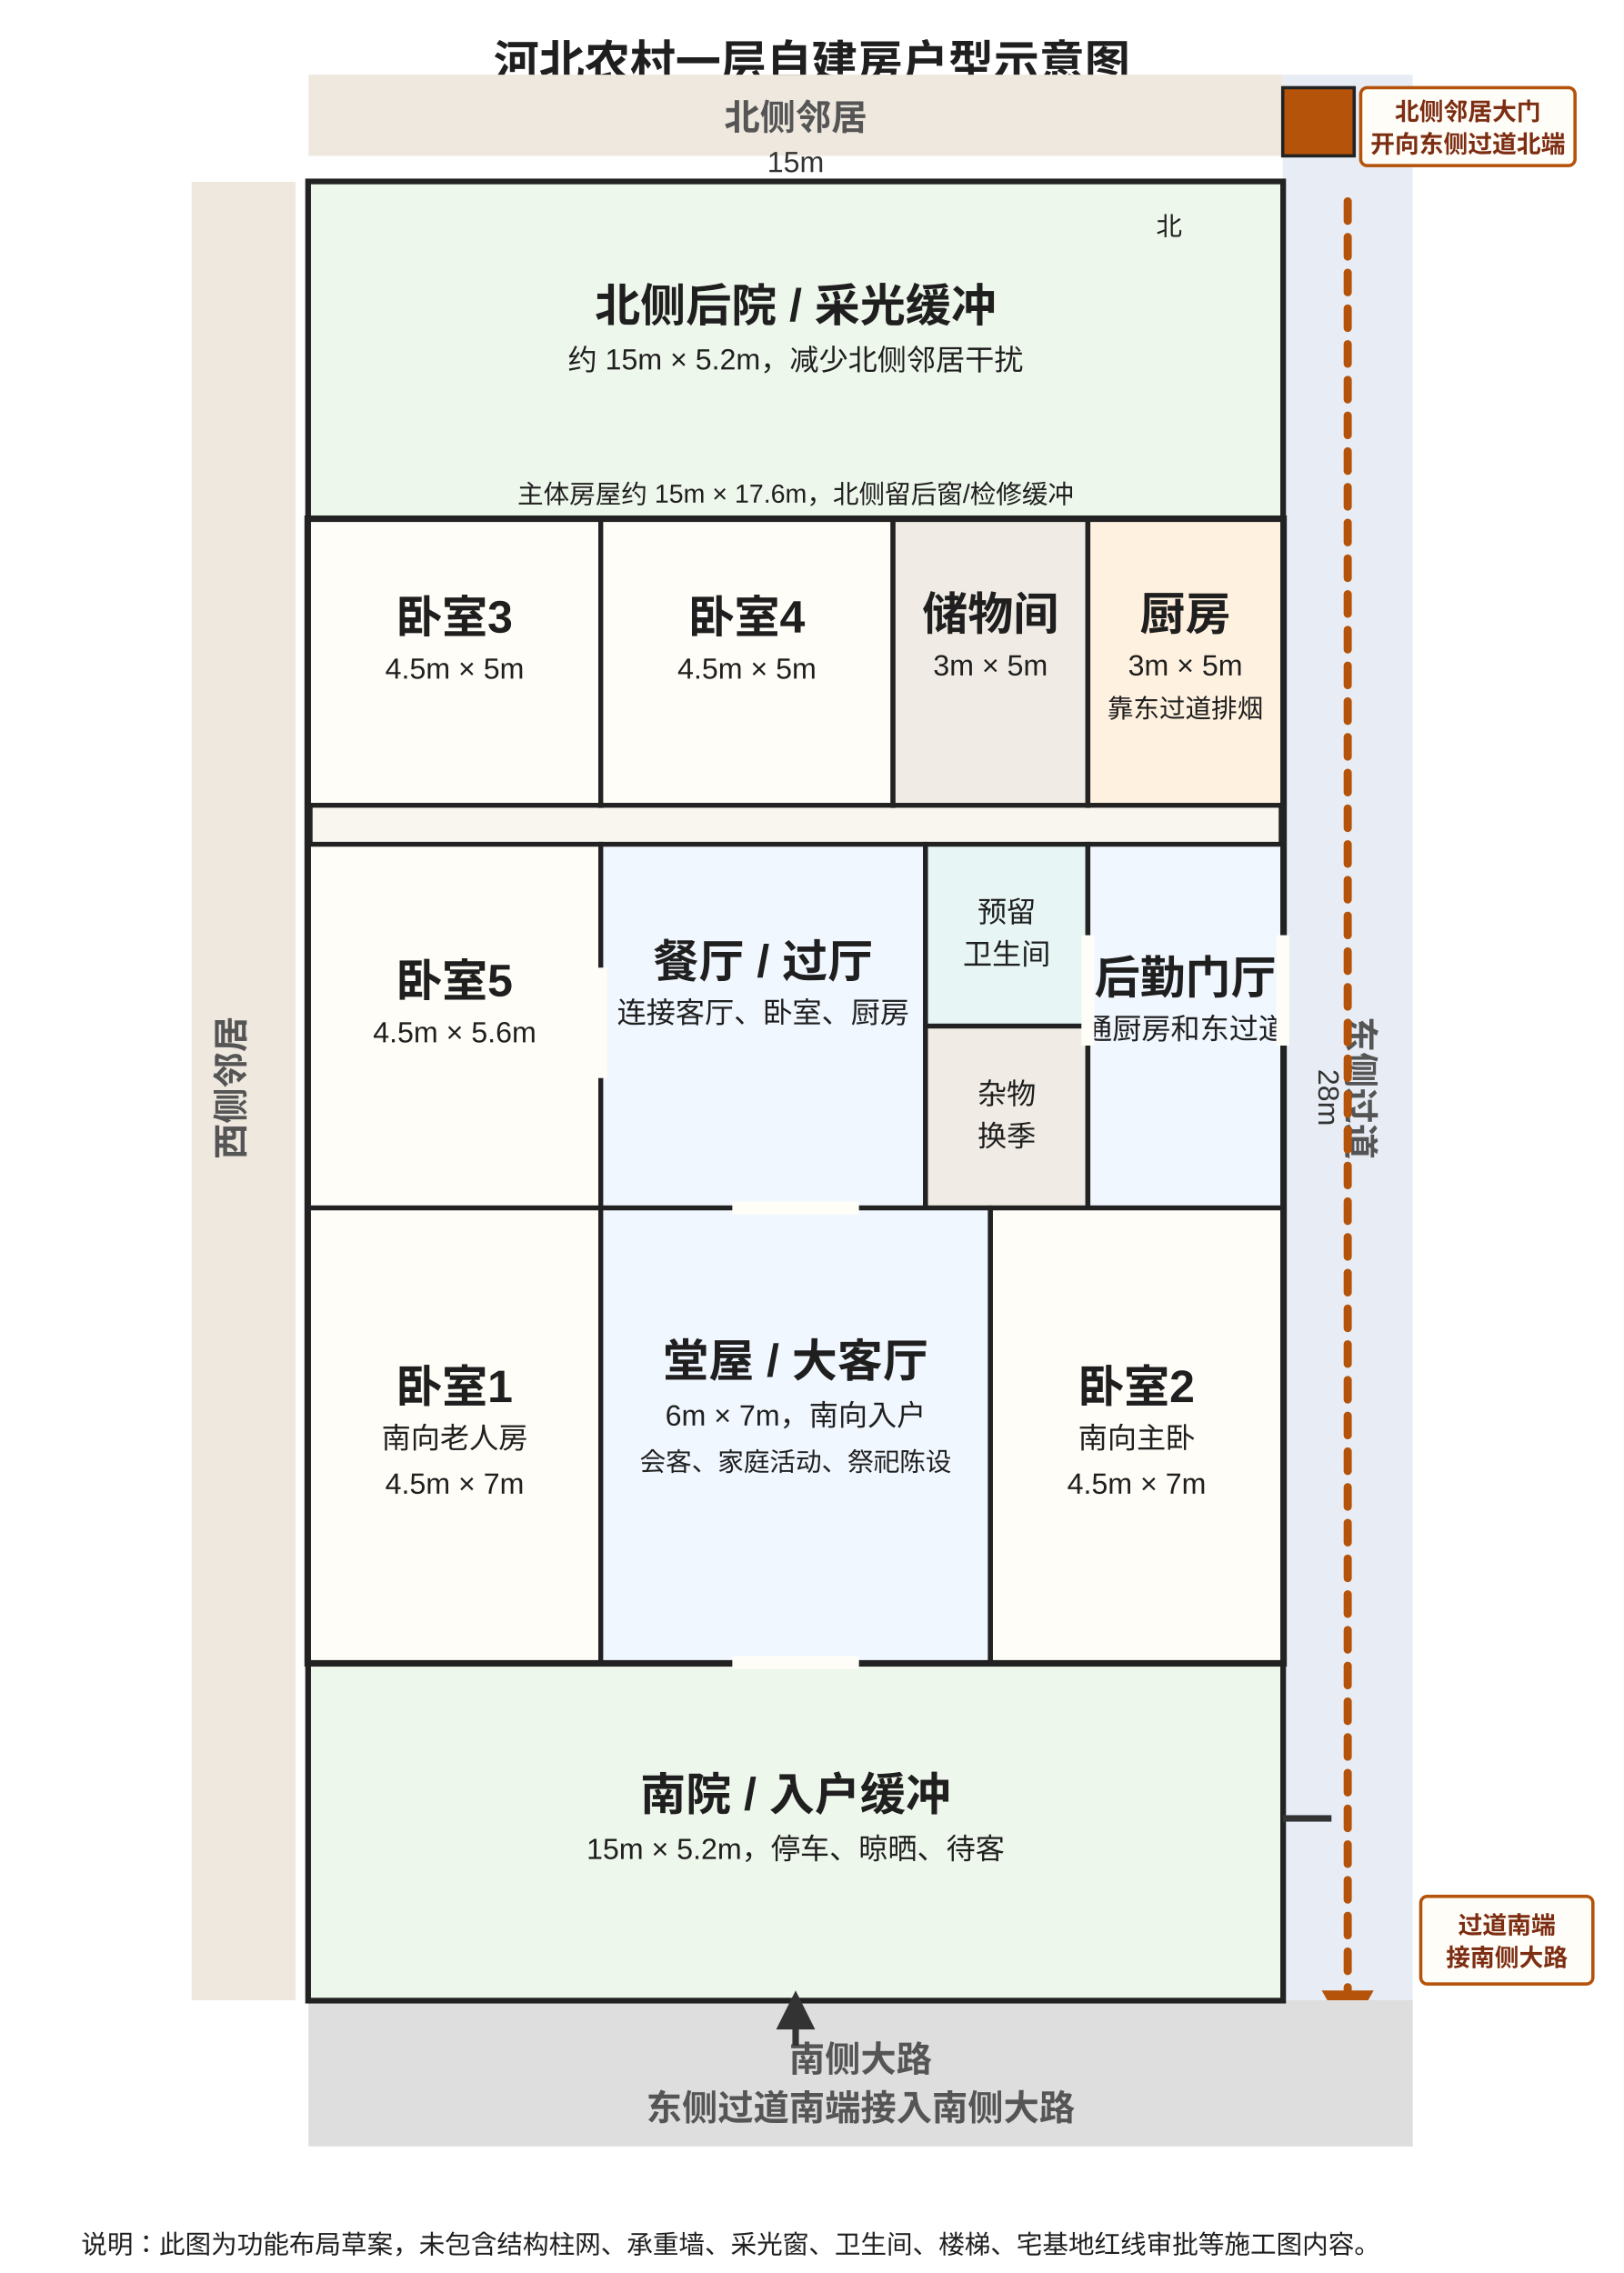
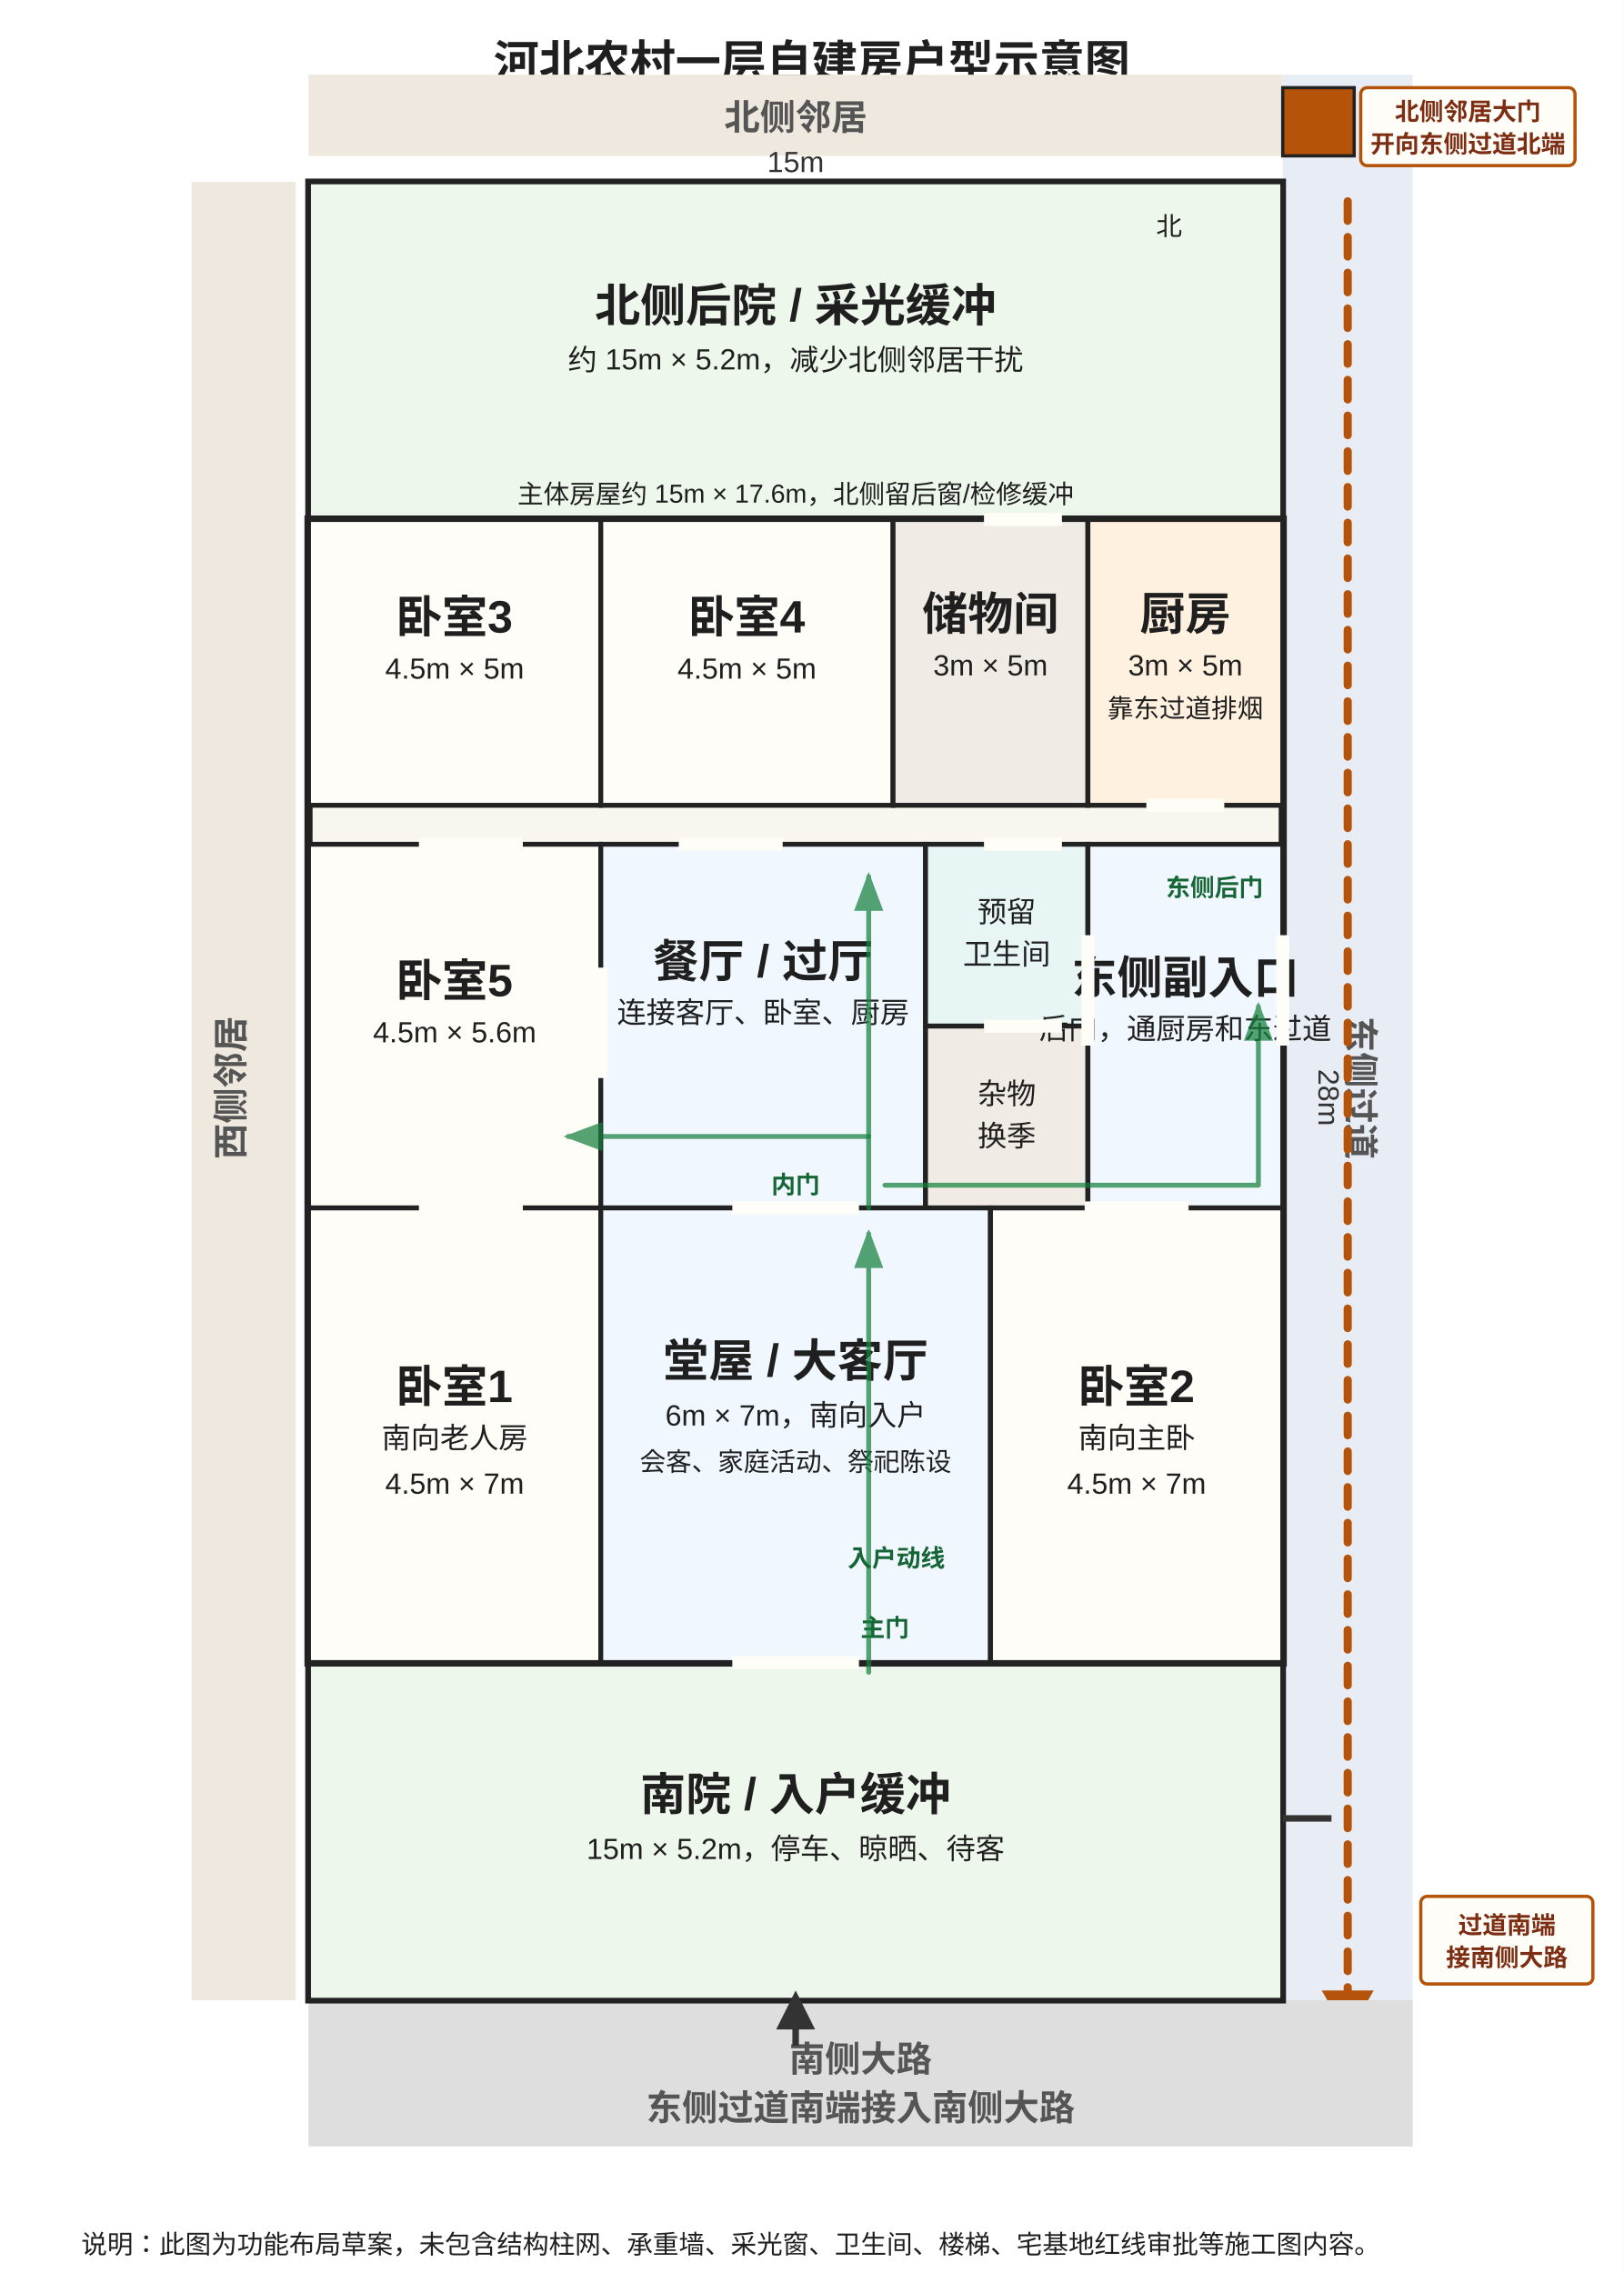
<svg xmlns="http://www.w3.org/2000/svg" width="1000" height="1400" viewBox="0 0 1000 1400">
  <defs>
    <style>
      .site { fill: #f8f6ef; stroke: #222; stroke-width: 4; }
      .room { fill: #fffdf7; stroke: #222; stroke-width: 3; }
      .living { fill: #f1f7ff; }
      .kitchen { fill: #fff1df; }
      .store { fill: #f0ece5; }
      .bath { fill: #e7f6f4; }
      .yard { fill: #eef7eb; }
      .wall { stroke: #222; stroke-width: 5; stroke-linecap: square; }
      .door { stroke: #fffdf7; stroke-width: 8; stroke-linecap: square; }
      .text { font-family: Arial, "Microsoft YaHei", sans-serif; fill: #1f1f1f; text-anchor: middle; }
      .label { font-size: 28px; font-weight: 700; }
      .sub { font-size: 18px; }
      .small { font-size: 16px; }
      .outside { fill: #555; font-size: 22px; font-weight: 700; }
      .dim { fill: #333; font-size: 18px; }
      .callout { fill: #fffdf7; stroke: #b45309; stroke-width: 2; }
      .callout-text { fill: #7c2d12; font-size: 15px; font-weight: 700; }
      .route { stroke: #b45309; stroke-width: 5; stroke-dasharray: 12 10; stroke-linecap: round; }
      .route-solid { stroke: #b45309; stroke-width: 4; stroke-linecap: round; }
+       .flow { stroke: #15803d; stroke-width: 3; stroke-linecap: round; stroke-linejoin: round; fill: none; marker-end: url(#flowArrow); opacity: 0.72; }
+       .door-label { fill: #166534; font-size: 15px; font-weight: 700; }
      .road { fill: #dedede; }
      .path { fill: #e8edf5; }
      .neighbor { fill: #eee8df; }
    </style>
  </defs>
  <rect x="0" y="0" width="1000" height="1400" fill="#ffffff" />
  <text x="500" y="48" class="text label">河北农村一层自建房户型示意图</text>
  <text x="500" y="78" class="text sub">宅基地：东西 15 米 × 南北 28 米；北侧邻居，东侧过道，南侧大路</text>
  <rect x="118" y="112" width="64" height="1120" class="neighbor" />
  <text x="150" y="670" class="text outside" transform="rotate(-90 150 670)">西侧邻居</text>
  <rect x="790" y="46" width="80" height="1276" class="path" />
  <text x="830" y="670" class="text outside" transform="rotate(90 830 670)">东侧过道</text>
  <line x1="830" y1="124" x2="830" y2="1238" class="route" />
  <path d="M830 1254 L814 1226 L846 1226 Z" fill="#b45309" />
  <rect x="190" y="46" width="600" height="50" class="neighbor" />
  <text x="490" y="80" class="text outside">北侧邻居</text>
  <rect x="790" y="54" width="44" height="42" fill="#b45309" stroke="#222" stroke-width="2" />
  <rect x="838" y="54" width="132" height="48" rx="4" class="callout" />
  <text x="904" y="74" class="text callout-text">北侧邻居大门</text>
  <text x="904" y="94" class="text callout-text">开向东侧过道北端</text>
  <rect x="190" y="1232" width="680" height="90" class="road" />
  <text x="530" y="1276" class="text outside">南侧大路</text>
  <text x="530" y="1306" class="text outside">东侧过道南端接入南侧大路</text>
  <rect x="190" y="112" width="600" height="1120" class="site" />
  <rect x="190" y="112" width="600" height="208" class="room yard" />
  <text x="490" y="198" class="text label">北侧后院 / 采光缓冲</text>
  <text x="490" y="228" class="text sub">约 15m × 5.2m，减少北侧邻居干扰</text>
  <text x="490" y="106" class="text dim">15m</text>
  <text x="812" y="676" class="text dim" transform="rotate(90 812 676)">28m</text>
  <text x="720" y="145" class="text small">北</text>
  <text x="720" y="1210" class="text small">南</text>
  <rect x="875" y="1168" width="106" height="54" rx="4" class="callout" />
  <text x="928" y="1191" class="text callout-text">过道南端</text>
  <text x="928" y="1211" class="text callout-text">接南侧大路</text>
  <rect x="190" y="1024" width="600" height="208" class="room yard" />
  <text x="490" y="1115" class="text label">南院 / 入户缓冲</text>
  <text x="490" y="1145" class="text sub">15m × 5.2m，停车、晾晒、待客</text>
  <rect x="190" y="320" width="600" height="704" fill="none" stroke="#222" stroke-width="5" />
  <text x="490" y="310" class="text small">主体房屋约 15m × 17.6m，北侧留后窗/检修缓冲</text>
  <rect x="190" y="320" width="180" height="176" class="room" />
  <rect x="370" y="320" width="180" height="176" class="room" />
  <rect x="550" y="320" width="120" height="176" class="room store" />
  <rect x="670" y="320" width="120" height="176" class="room kitchen" />
  <text x="280" y="390" class="text label">卧室3</text>
  <text x="280" y="418" class="text sub">4.5m × 5m</text>
  <text x="460" y="390" class="text label">卧室4</text>
  <text x="460" y="418" class="text sub">4.5m × 5m</text>
  <text x="610" y="388" class="text label">储物间</text>
  <text x="610" y="416" class="text sub">3m × 5m</text>
  <text x="730" y="388" class="text label">厨房</text>
  <text x="730" y="416" class="text sub">3m × 5m</text>
  <text x="730" y="442" class="text small">靠东过道排烟</text>
  <rect x="190" y="520" width="180" height="224" class="room" />
  <rect x="370" y="520" width="200" height="224" class="room living" />
  <rect x="570" y="520" width="100" height="112" class="room bath" />
  <rect x="570" y="632" width="100" height="112" class="room store" />
  <rect x="670" y="520" width="120" height="224" class="room living" />
  <text x="280" y="614" class="text label">卧室5</text>
  <text x="280" y="642" class="text sub">4.5m × 5.6m</text>
  <text x="470" y="602" class="text label">餐厅 / 过厅</text>
  <text x="470" y="630" class="text sub">连接客厅、卧室、厨房</text>
  <text x="620" y="568" class="text sub">预留</text>
  <text x="620" y="594" class="text sub">卫生间</text>
  <text x="620" y="680" class="text sub">杂物</text>
  <text x="620" y="706" class="text sub">换季</text>
-   <text x="730" y="612" class="text label">后勤门厅</text>
-   <text x="730" y="640" class="text sub">通厨房和东过道</text>
+   <text x="730" y="612" class="text label">东侧副入口</text>
+   <text x="730" y="640" class="text sub">后门，通厨房和东过道</text>
  <rect x="190" y="744" width="180" height="280" class="room" />
  <rect x="370" y="744" width="240" height="280" class="room living" />
  <rect x="610" y="744" width="180" height="280" class="room" />
  <text x="280" y="864" class="text label">卧室1</text>
  <text x="280" y="892" class="text sub">南向老人房</text>
  <text x="280" y="920" class="text sub">4.5m × 7m</text>
  <text x="490" y="848" class="text label">堂屋 / 大客厅</text>
  <text x="490" y="878" class="text sub">6m × 7m，南向入户</text>
  <text x="490" y="906" class="text small">会客、家庭活动、祭祀陈设</text>
  <text x="700" y="864" class="text label">卧室2</text>
  <text x="700" y="892" class="text sub">南向主卧</text>
  <text x="700" y="920" class="text sub">4.5m × 7m</text>
  <line x1="455" y1="1024" x2="525" y2="1024" class="door" />
  <line x1="455" y1="744" x2="525" y2="744" class="door" />
  <line x1="370" y1="600" x2="370" y2="660" class="door" />
  <line x1="670" y1="580" x2="670" y2="640" class="door" />
  <line x1="790" y1="580" x2="790" y2="640" class="door" />
+   <line x1="262" y1="744" x2="318" y2="744" class="door" />
+   <line x1="672" y1="744" x2="728" y2="744" class="door" />
+   <line x1="262" y1="520" x2="318" y2="520" class="door" />
+   <line x1="422" y1="520" x2="478" y2="520" class="door" />
+   <line x1="610" y1="520" x2="650" y2="520" class="door" />
+   <line x1="610" y1="632" x2="650" y2="632" class="door" />
+   <line x1="610" y1="320" x2="650" y2="320" class="door" />
+   <line x1="710" y1="496" x2="750" y2="496" class="door" />
+   <text x="545" y="1008" class="text door-label">主门</text>
+   <text x="748" y="552" class="text door-label">东侧后门</text>
+   <text x="490" y="735" class="text door-label">内门</text>
+   <path d="M535 1030 L535 930 L535 760" class="flow" />
+   <path d="M535 744 L535 690 L535 540" class="flow" />
+   <path d="M535 700 L350 700" class="flow" />
+   <path d="M545 730 L775 730 L775 620" class="flow" />
+   <text x="552" y="965" class="text door-label">入户动线</text>
  <path d="M490 1260 L490 1230" stroke="#333" stroke-width="4" marker-end="url(#arrow)" />
  <path d="M790 1120 L820 1120" stroke="#333" stroke-width="4" />
  <defs>
    <marker id="arrow" markerWidth="10" markerHeight="10" refX="5" refY="3" orient="auto" markerUnits="strokeWidth">
      <path d="M0,0 L0,6 L6,3 z" fill="#333" />
    </marker>
+     <marker id="flowArrow" markerWidth="9" markerHeight="9" refX="7" refY="3" orient="auto" markerUnits="strokeWidth">
+       <path d="M0,0 L0,6 L8,3 z" fill="#15803d" />
+     </marker>
  </defs>
  <text x="450" y="1388" class="text small">说明：此图为功能布局草案，未包含结构柱网、承重墙、采光窗、卫生间、楼梯、宅基地红线审批等施工图内容。</text>
</svg>
